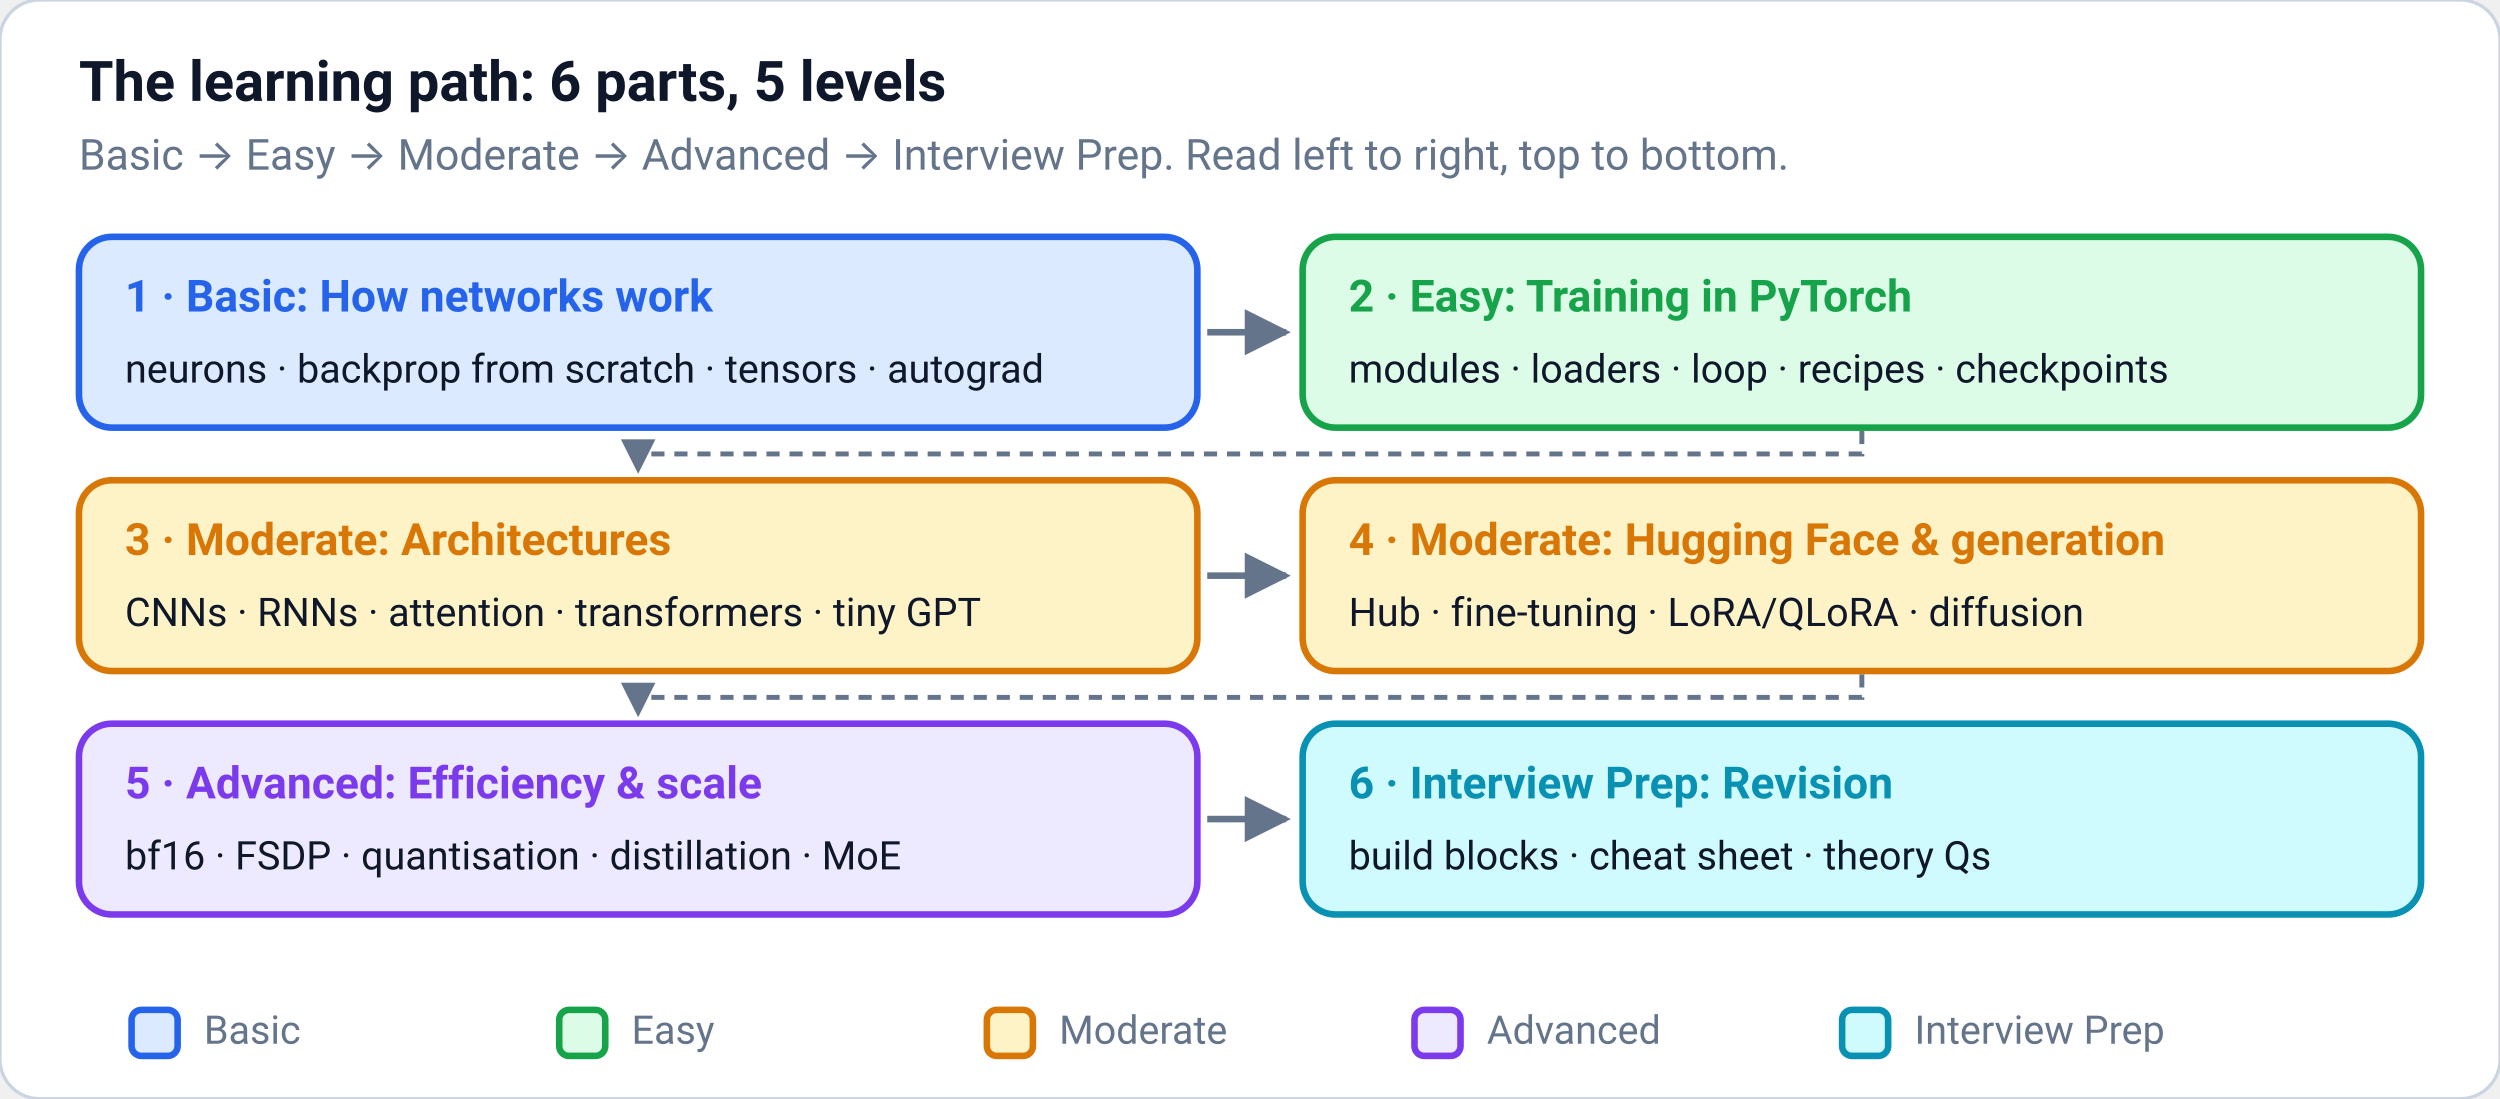
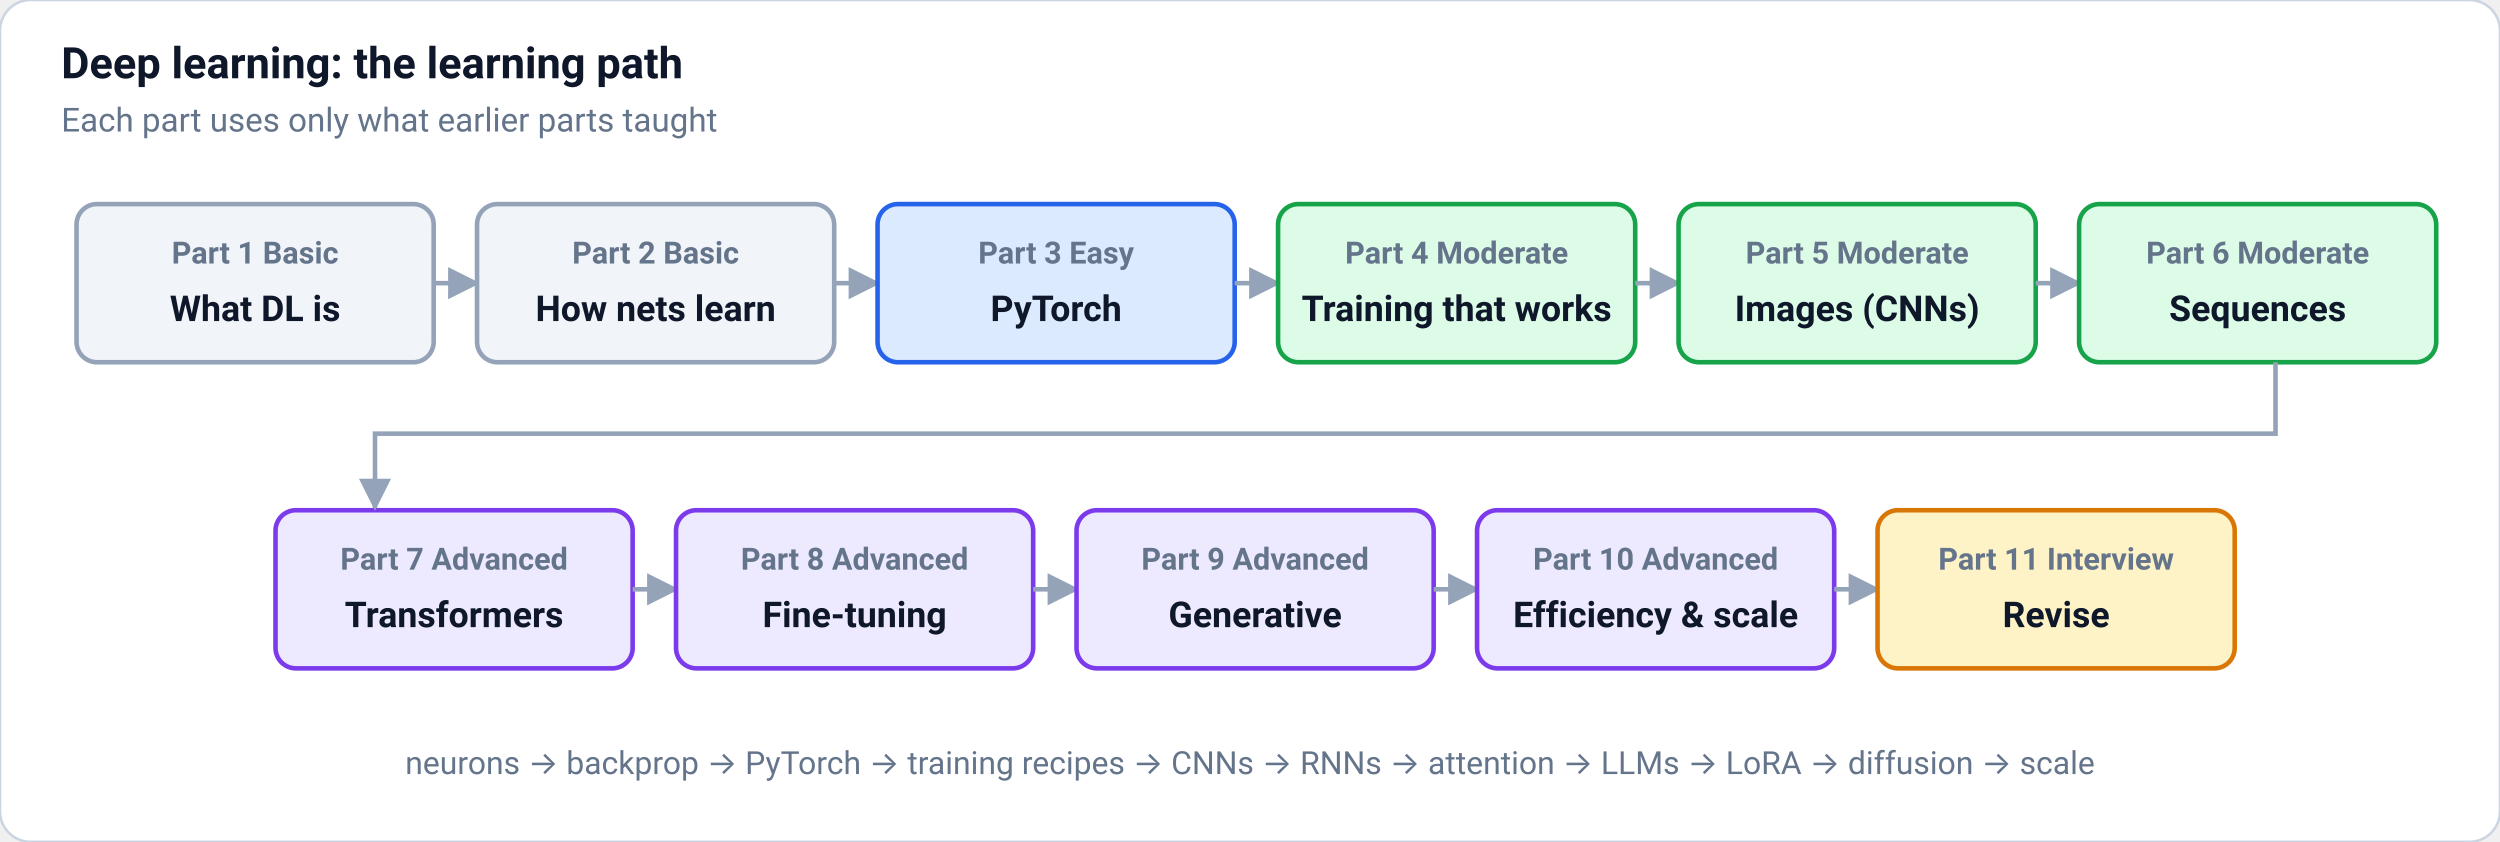
- <svg xmlns="http://www.w3.org/2000/svg" viewBox="0 0 760 334" width="760" height="334" role="img" aria-labelledby="title">
+ <svg xmlns="http://www.w3.org/2000/svg" viewBox="0 0 980 330" width="980" height="330" role="img" aria-labelledby="title">
  <defs>
-     <marker id="a64748b" viewBox="0 0 10 10" refX="9" refY="5" markerWidth="7" markerHeight="7" orient="auto-start-reverse">
-       <path d="M0,0 L10,5 L0,10 z" fill="#64748b" />
+     <marker id="a94a3b8" viewBox="0 0 10 10" refX="9" refY="5" markerWidth="7" markerHeight="7" orient="auto-start-reverse">
+       <path d="M0,0 L10,5 L0,10 z" fill="#94a3b8" />
    </marker>
  </defs>
-   <rect x="0" y="0" width="760" height="334" rx="12" fill="#ffffff" stroke="#cbd5e1" stroke-width="1" />
-   <text x="24" y="26" font-family="ui-sans-serif, system-ui, -apple-system, 'Segoe UI', Roboto, 'Noto Sans', sans-serif" font-size="17" font-weight="700" text-anchor="start" dominant-baseline="middle" fill="#0f172a">The learning path: 6 parts, 5 levels</text>
-   <text x="24" y="48" font-family="ui-sans-serif, system-ui, -apple-system, 'Segoe UI', Roboto, 'Noto Sans', sans-serif" font-size="13" font-weight="400" text-anchor="start" dominant-baseline="middle" fill="#64748b">Basic → Easy → Moderate → Advanced → Interview Prep. Read left to right, top to bottom.</text>
-   <rect x="24.0" y="72" width="340" height="58" rx="10" fill="#dbeafe" stroke="#2563eb" stroke-width="2" />
-   <text x="38.0" y="91" font-family="ui-sans-serif, system-ui, -apple-system, 'Segoe UI', Roboto, 'Noto Sans', sans-serif" font-size="13.5" font-weight="700" text-anchor="start" dominant-baseline="middle" fill="#2563eb">1 · Basic: How networks work</text>
-   <text x="38.0" y="113" font-family="ui-sans-serif, system-ui, -apple-system, 'Segoe UI', Roboto, 'Noto Sans', sans-serif" font-size="12" font-weight="400" text-anchor="start" dominant-baseline="middle" fill="#0f172a">neurons · backprop from scratch · tensors · autograd</text>
-   <line x1="367.0" y1="101.0" x2="391.0" y2="101.0" stroke="#64748b" stroke-width="2" marker-end="url(#a64748b)" />
-   <rect x="396.0" y="72" width="340" height="58" rx="10" fill="#dcfce7" stroke="#16a34a" stroke-width="2" />
-   <text x="410.0" y="91" font-family="ui-sans-serif, system-ui, -apple-system, 'Segoe UI', Roboto, 'Noto Sans', sans-serif" font-size="13.5" font-weight="700" text-anchor="start" dominant-baseline="middle" fill="#16a34a">2 · Easy: Training in PyTorch</text>
-   <text x="410.0" y="113" font-family="ui-sans-serif, system-ui, -apple-system, 'Segoe UI', Roboto, 'Noto Sans', sans-serif" font-size="12" font-weight="400" text-anchor="start" dominant-baseline="middle" fill="#0f172a">modules · loaders · loop · recipes · checkpoints</text>
-   <path d="M566.0,131 L566.0,138 L194.0,138 L194.0,143" fill="none" stroke="#64748b" stroke-width="1.5" marker-end="url(#a64748b)" stroke-dasharray="4 3" />
-   <rect x="24.0" y="146" width="340" height="58" rx="10" fill="#fef3c7" stroke="#d97706" stroke-width="2" />
-   <text x="38.0" y="165" font-family="ui-sans-serif, system-ui, -apple-system, 'Segoe UI', Roboto, 'Noto Sans', sans-serif" font-size="13.5" font-weight="700" text-anchor="start" dominant-baseline="middle" fill="#d97706">3 · Moderate: Architectures</text>
-   <text x="38.0" y="187" font-family="ui-sans-serif, system-ui, -apple-system, 'Segoe UI', Roboto, 'Noto Sans', sans-serif" font-size="12" font-weight="400" text-anchor="start" dominant-baseline="middle" fill="#0f172a">CNNs · RNNs · attention · transformers · tiny GPT</text>
-   <line x1="367.0" y1="175.0" x2="391.0" y2="175.0" stroke="#64748b" stroke-width="2" marker-end="url(#a64748b)" />
-   <rect x="396.0" y="146" width="340" height="58" rx="10" fill="#fef3c7" stroke="#d97706" stroke-width="2" />
-   <text x="410.0" y="165" font-family="ui-sans-serif, system-ui, -apple-system, 'Segoe UI', Roboto, 'Noto Sans', sans-serif" font-size="13.5" font-weight="700" text-anchor="start" dominant-baseline="middle" fill="#d97706">4 · Moderate: Hugging Face &amp; generation</text>
-   <text x="410.0" y="187" font-family="ui-sans-serif, system-ui, -apple-system, 'Segoe UI', Roboto, 'Noto Sans', sans-serif" font-size="12" font-weight="400" text-anchor="start" dominant-baseline="middle" fill="#0f172a">Hub · fine-tuning · LoRA/QLoRA · diffusion</text>
-   <path d="M566.0,205 L566.0,212 L194.0,212 L194.0,217" fill="none" stroke="#64748b" stroke-width="1.5" marker-end="url(#a64748b)" stroke-dasharray="4 3" />
-   <rect x="24.0" y="220" width="340" height="58" rx="10" fill="#ede9fe" stroke="#7c3aed" stroke-width="2" />
-   <text x="38.0" y="239" font-family="ui-sans-serif, system-ui, -apple-system, 'Segoe UI', Roboto, 'Noto Sans', sans-serif" font-size="13.5" font-weight="700" text-anchor="start" dominant-baseline="middle" fill="#7c3aed">5 · Advanced: Efficiency &amp; scale</text>
-   <text x="38.0" y="261" font-family="ui-sans-serif, system-ui, -apple-system, 'Segoe UI', Roboto, 'Noto Sans', sans-serif" font-size="12" font-weight="400" text-anchor="start" dominant-baseline="middle" fill="#0f172a">bf16 · FSDP · quantisation · distillation · MoE</text>
-   <line x1="367.0" y1="249.0" x2="391.0" y2="249.0" stroke="#64748b" stroke-width="2" marker-end="url(#a64748b)" />
-   <rect x="396.0" y="220" width="340" height="58" rx="10" fill="#cffafe" stroke="#0891b2" stroke-width="2" />
-   <text x="410.0" y="239" font-family="ui-sans-serif, system-ui, -apple-system, 'Segoe UI', Roboto, 'Noto Sans', sans-serif" font-size="13.5" font-weight="700" text-anchor="start" dominant-baseline="middle" fill="#0891b2">6 · Interview Prep: Revision</text>
-   <text x="410.0" y="261" font-family="ui-sans-serif, system-ui, -apple-system, 'Segoe UI', Roboto, 'Noto Sans', sans-serif" font-size="12" font-weight="400" text-anchor="start" dominant-baseline="middle" fill="#0f172a">build blocks · cheat sheet · theory Qs</text>
-   <rect x="40" y="307" width="14" height="14" rx="3" fill="#dbeafe" stroke="#2563eb" stroke-width="2" />
-   <text x="62" y="314" font-family="ui-sans-serif, system-ui, -apple-system, 'Segoe UI', Roboto, 'Noto Sans', sans-serif" font-size="12" font-weight="400" text-anchor="start" dominant-baseline="middle" fill="#64748b">Basic</text>
-   <rect x="170" y="307" width="14" height="14" rx="3" fill="#dcfce7" stroke="#16a34a" stroke-width="2" />
-   <text x="192" y="314" font-family="ui-sans-serif, system-ui, -apple-system, 'Segoe UI', Roboto, 'Noto Sans', sans-serif" font-size="12" font-weight="400" text-anchor="start" dominant-baseline="middle" fill="#64748b">Easy</text>
-   <rect x="300" y="307" width="14" height="14" rx="3" fill="#fef3c7" stroke="#d97706" stroke-width="2" />
-   <text x="322" y="314" font-family="ui-sans-serif, system-ui, -apple-system, 'Segoe UI', Roboto, 'Noto Sans', sans-serif" font-size="12" font-weight="400" text-anchor="start" dominant-baseline="middle" fill="#64748b">Moderate</text>
-   <rect x="430" y="307" width="14" height="14" rx="3" fill="#ede9fe" stroke="#7c3aed" stroke-width="2" />
-   <text x="452" y="314" font-family="ui-sans-serif, system-ui, -apple-system, 'Segoe UI', Roboto, 'Noto Sans', sans-serif" font-size="12" font-weight="400" text-anchor="start" dominant-baseline="middle" fill="#64748b">Advanced</text>
-   <rect x="560" y="307" width="14" height="14" rx="3" fill="#cffafe" stroke="#0891b2" stroke-width="2" />
-   <text x="582" y="314" font-family="ui-sans-serif, system-ui, -apple-system, 'Segoe UI', Roboto, 'Noto Sans', sans-serif" font-size="12" font-weight="400" text-anchor="start" dominant-baseline="middle" fill="#64748b">Interview Prep</text>
+   <rect x="0" y="0" width="980" height="330" rx="12" fill="#ffffff" stroke="#cbd5e1" />
+   <text x="24.0" y="26.0" font-family="ui-sans-serif, system-ui, -apple-system, 'Segoe UI', Roboto, 'Noto Sans', sans-serif" font-size="17" font-weight="700" text-anchor="start" dominant-baseline="middle" fill="#0f172a">Deep learning: the learning path</text>
+   <text x="24.0" y="48.0" font-family="ui-sans-serif, system-ui, -apple-system, 'Segoe UI', Roboto, 'Noto Sans', sans-serif" font-size="13" font-weight="400" text-anchor="start" dominant-baseline="middle" fill="#64748b">Each part uses only what earlier parts taught</text>
+   <rect x="30" y="80" width="140" height="62" rx="8" fill="#f1f5f9" stroke="#94a3b8" stroke-width="1.8" />
+   <text x="100.0" y="100.0" font-family="ui-sans-serif, system-ui, -apple-system, 'Segoe UI', Roboto, 'Noto Sans', sans-serif" font-size="12" font-weight="600" text-anchor="middle" dominant-baseline="middle" fill="#64748b">Part 1 Basic</text>
+   <text x="100.0" y="122.0" font-family="ui-sans-serif, system-ui, -apple-system, 'Segoe UI', Roboto, 'Noto Sans', sans-serif" font-size="14" font-weight="700" text-anchor="middle" dominant-baseline="middle" fill="#0f172a">What DL is</text>
+   <line x1="170.0" y1="111.0" x2="187.0" y2="111.0" stroke="#94a3b8" stroke-width="1.8" marker-end="url(#a94a3b8)" />
+   <rect x="187" y="80" width="140" height="62" rx="8" fill="#f1f5f9" stroke="#94a3b8" stroke-width="1.8" />
+   <text x="257.0" y="100.0" font-family="ui-sans-serif, system-ui, -apple-system, 'Segoe UI', Roboto, 'Noto Sans', sans-serif" font-size="12" font-weight="600" text-anchor="middle" dominant-baseline="middle" fill="#64748b">Part 2 Basic</text>
+   <text x="257.0" y="122.0" font-family="ui-sans-serif, system-ui, -apple-system, 'Segoe UI', Roboto, 'Noto Sans', sans-serif" font-size="14" font-weight="700" text-anchor="middle" dominant-baseline="middle" fill="#0f172a">How nets learn</text>
+   <line x1="327.0" y1="111.0" x2="344.0" y2="111.0" stroke="#94a3b8" stroke-width="1.8" marker-end="url(#a94a3b8)" />
+   <rect x="344" y="80" width="140" height="62" rx="8" fill="#dbeafe" stroke="#2563eb" stroke-width="1.8" />
+   <text x="414.0" y="100.0" font-family="ui-sans-serif, system-ui, -apple-system, 'Segoe UI', Roboto, 'Noto Sans', sans-serif" font-size="12" font-weight="600" text-anchor="middle" dominant-baseline="middle" fill="#64748b">Part 3 Easy</text>
+   <text x="414.0" y="122.0" font-family="ui-sans-serif, system-ui, -apple-system, 'Segoe UI', Roboto, 'Noto Sans', sans-serif" font-size="14" font-weight="700" text-anchor="middle" dominant-baseline="middle" fill="#0f172a">PyTorch</text>
+   <line x1="484.0" y1="111.0" x2="501.0" y2="111.0" stroke="#94a3b8" stroke-width="1.8" marker-end="url(#a94a3b8)" />
+   <rect x="501" y="80" width="140" height="62" rx="8" fill="#dcfce7" stroke="#16a34a" stroke-width="1.8" />
+   <text x="571.0" y="100.0" font-family="ui-sans-serif, system-ui, -apple-system, 'Segoe UI', Roboto, 'Noto Sans', sans-serif" font-size="12" font-weight="600" text-anchor="middle" dominant-baseline="middle" fill="#64748b">Part 4 Moderate</text>
+   <text x="571.0" y="122.0" font-family="ui-sans-serif, system-ui, -apple-system, 'Segoe UI', Roboto, 'Noto Sans', sans-serif" font-size="14" font-weight="700" text-anchor="middle" dominant-baseline="middle" fill="#0f172a">Training that works</text>
+   <line x1="641.0" y1="111.0" x2="658.0" y2="111.0" stroke="#94a3b8" stroke-width="1.8" marker-end="url(#a94a3b8)" />
+   <rect x="658" y="80" width="140" height="62" rx="8" fill="#dcfce7" stroke="#16a34a" stroke-width="1.8" />
+   <text x="728.0" y="100.0" font-family="ui-sans-serif, system-ui, -apple-system, 'Segoe UI', Roboto, 'Noto Sans', sans-serif" font-size="12" font-weight="600" text-anchor="middle" dominant-baseline="middle" fill="#64748b">Part 5 Moderate</text>
+   <text x="728.0" y="122.0" font-family="ui-sans-serif, system-ui, -apple-system, 'Segoe UI', Roboto, 'Noto Sans', sans-serif" font-size="14" font-weight="700" text-anchor="middle" dominant-baseline="middle" fill="#0f172a">Images (CNNs)</text>
+   <line x1="798.0" y1="111.0" x2="815.0" y2="111.0" stroke="#94a3b8" stroke-width="1.8" marker-end="url(#a94a3b8)" />
+   <rect x="815" y="80" width="140" height="62" rx="8" fill="#dcfce7" stroke="#16a34a" stroke-width="1.8" />
+   <text x="885.0" y="100.0" font-family="ui-sans-serif, system-ui, -apple-system, 'Segoe UI', Roboto, 'Noto Sans', sans-serif" font-size="12" font-weight="600" text-anchor="middle" dominant-baseline="middle" fill="#64748b">Part 6 Moderate</text>
+   <text x="885.0" y="122.0" font-family="ui-sans-serif, system-ui, -apple-system, 'Segoe UI', Roboto, 'Noto Sans', sans-serif" font-size="14" font-weight="700" text-anchor="middle" dominant-baseline="middle" fill="#0f172a">Sequences</text>
+   <rect x="108" y="200" width="140" height="62" rx="8" fill="#ede9fe" stroke="#7c3aed" stroke-width="1.8" />
+   <text x="178.0" y="220.0" font-family="ui-sans-serif, system-ui, -apple-system, 'Segoe UI', Roboto, 'Noto Sans', sans-serif" font-size="12" font-weight="600" text-anchor="middle" dominant-baseline="middle" fill="#64748b">Part 7 Advanced</text>
+   <text x="178.0" y="242.0" font-family="ui-sans-serif, system-ui, -apple-system, 'Segoe UI', Roboto, 'Noto Sans', sans-serif" font-size="14" font-weight="700" text-anchor="middle" dominant-baseline="middle" fill="#0f172a">Transformers</text>
+   <line x1="248.0" y1="231.0" x2="265.0" y2="231.0" stroke="#94a3b8" stroke-width="1.8" marker-end="url(#a94a3b8)" />
+   <rect x="265" y="200" width="140" height="62" rx="8" fill="#ede9fe" stroke="#7c3aed" stroke-width="1.8" />
+   <text x="335.0" y="220.0" font-family="ui-sans-serif, system-ui, -apple-system, 'Segoe UI', Roboto, 'Noto Sans', sans-serif" font-size="12" font-weight="600" text-anchor="middle" dominant-baseline="middle" fill="#64748b">Part 8 Advanced</text>
+   <text x="335.0" y="242.0" font-family="ui-sans-serif, system-ui, -apple-system, 'Segoe UI', Roboto, 'Noto Sans', sans-serif" font-size="14" font-weight="700" text-anchor="middle" dominant-baseline="middle" fill="#0f172a">Fine-tuning</text>
+   <line x1="405.0" y1="231.0" x2="422.0" y2="231.0" stroke="#94a3b8" stroke-width="1.8" marker-end="url(#a94a3b8)" />
+   <rect x="422" y="200" width="140" height="62" rx="8" fill="#ede9fe" stroke="#7c3aed" stroke-width="1.8" />
+   <text x="492.0" y="220.0" font-family="ui-sans-serif, system-ui, -apple-system, 'Segoe UI', Roboto, 'Noto Sans', sans-serif" font-size="12" font-weight="600" text-anchor="middle" dominant-baseline="middle" fill="#64748b">Part 9 Advanced</text>
+   <text x="492.0" y="242.0" font-family="ui-sans-serif, system-ui, -apple-system, 'Segoe UI', Roboto, 'Noto Sans', sans-serif" font-size="14" font-weight="700" text-anchor="middle" dominant-baseline="middle" fill="#0f172a">Generative</text>
+   <line x1="562.0" y1="231.0" x2="579.0" y2="231.0" stroke="#94a3b8" stroke-width="1.8" marker-end="url(#a94a3b8)" />
+   <rect x="579" y="200" width="140" height="62" rx="8" fill="#ede9fe" stroke="#7c3aed" stroke-width="1.8" />
+   <text x="649.0" y="220.0" font-family="ui-sans-serif, system-ui, -apple-system, 'Segoe UI', Roboto, 'Noto Sans', sans-serif" font-size="12" font-weight="600" text-anchor="middle" dominant-baseline="middle" fill="#64748b">Part 10 Advanced</text>
+   <text x="649.0" y="242.0" font-family="ui-sans-serif, system-ui, -apple-system, 'Segoe UI', Roboto, 'Noto Sans', sans-serif" font-size="14" font-weight="700" text-anchor="middle" dominant-baseline="middle" fill="#0f172a">Efficiency &amp; scale</text>
+   <line x1="719.0" y1="231.0" x2="736.0" y2="231.0" stroke="#94a3b8" stroke-width="1.8" marker-end="url(#a94a3b8)" />
+   <rect x="736" y="200" width="140" height="62" rx="8" fill="#fef3c7" stroke="#d97706" stroke-width="1.8" />
+   <text x="806.0" y="220.0" font-family="ui-sans-serif, system-ui, -apple-system, 'Segoe UI', Roboto, 'Noto Sans', sans-serif" font-size="12" font-weight="600" text-anchor="middle" dominant-baseline="middle" fill="#64748b">Part 11 Interview</text>
+   <text x="806.0" y="242.0" font-family="ui-sans-serif, system-ui, -apple-system, 'Segoe UI', Roboto, 'Noto Sans', sans-serif" font-size="14" font-weight="700" text-anchor="middle" dominant-baseline="middle" fill="#0f172a">Revise</text>
+   <path d="M 892 142 L 892 170 L 147 170 L 147 198" fill="none" stroke="#94a3b8" stroke-width="1.8" />
+   <line x1="147.0" y1="190.0" x2="147.0" y2="199.0" stroke="#94a3b8" stroke-width="1.8" marker-end="url(#a94a3b8)" />
+   <text x="490.0" y="300.0" font-family="ui-sans-serif, system-ui, -apple-system, 'Segoe UI', Roboto, 'Noto Sans', sans-serif" font-size="12.5" font-weight="400" text-anchor="middle" dominant-baseline="middle" fill="#64748b">neurons → backprop → PyTorch → training recipes → CNNs → RNNs → attention → LLMs → LoRA → diffusion → scale</text>
</svg>
